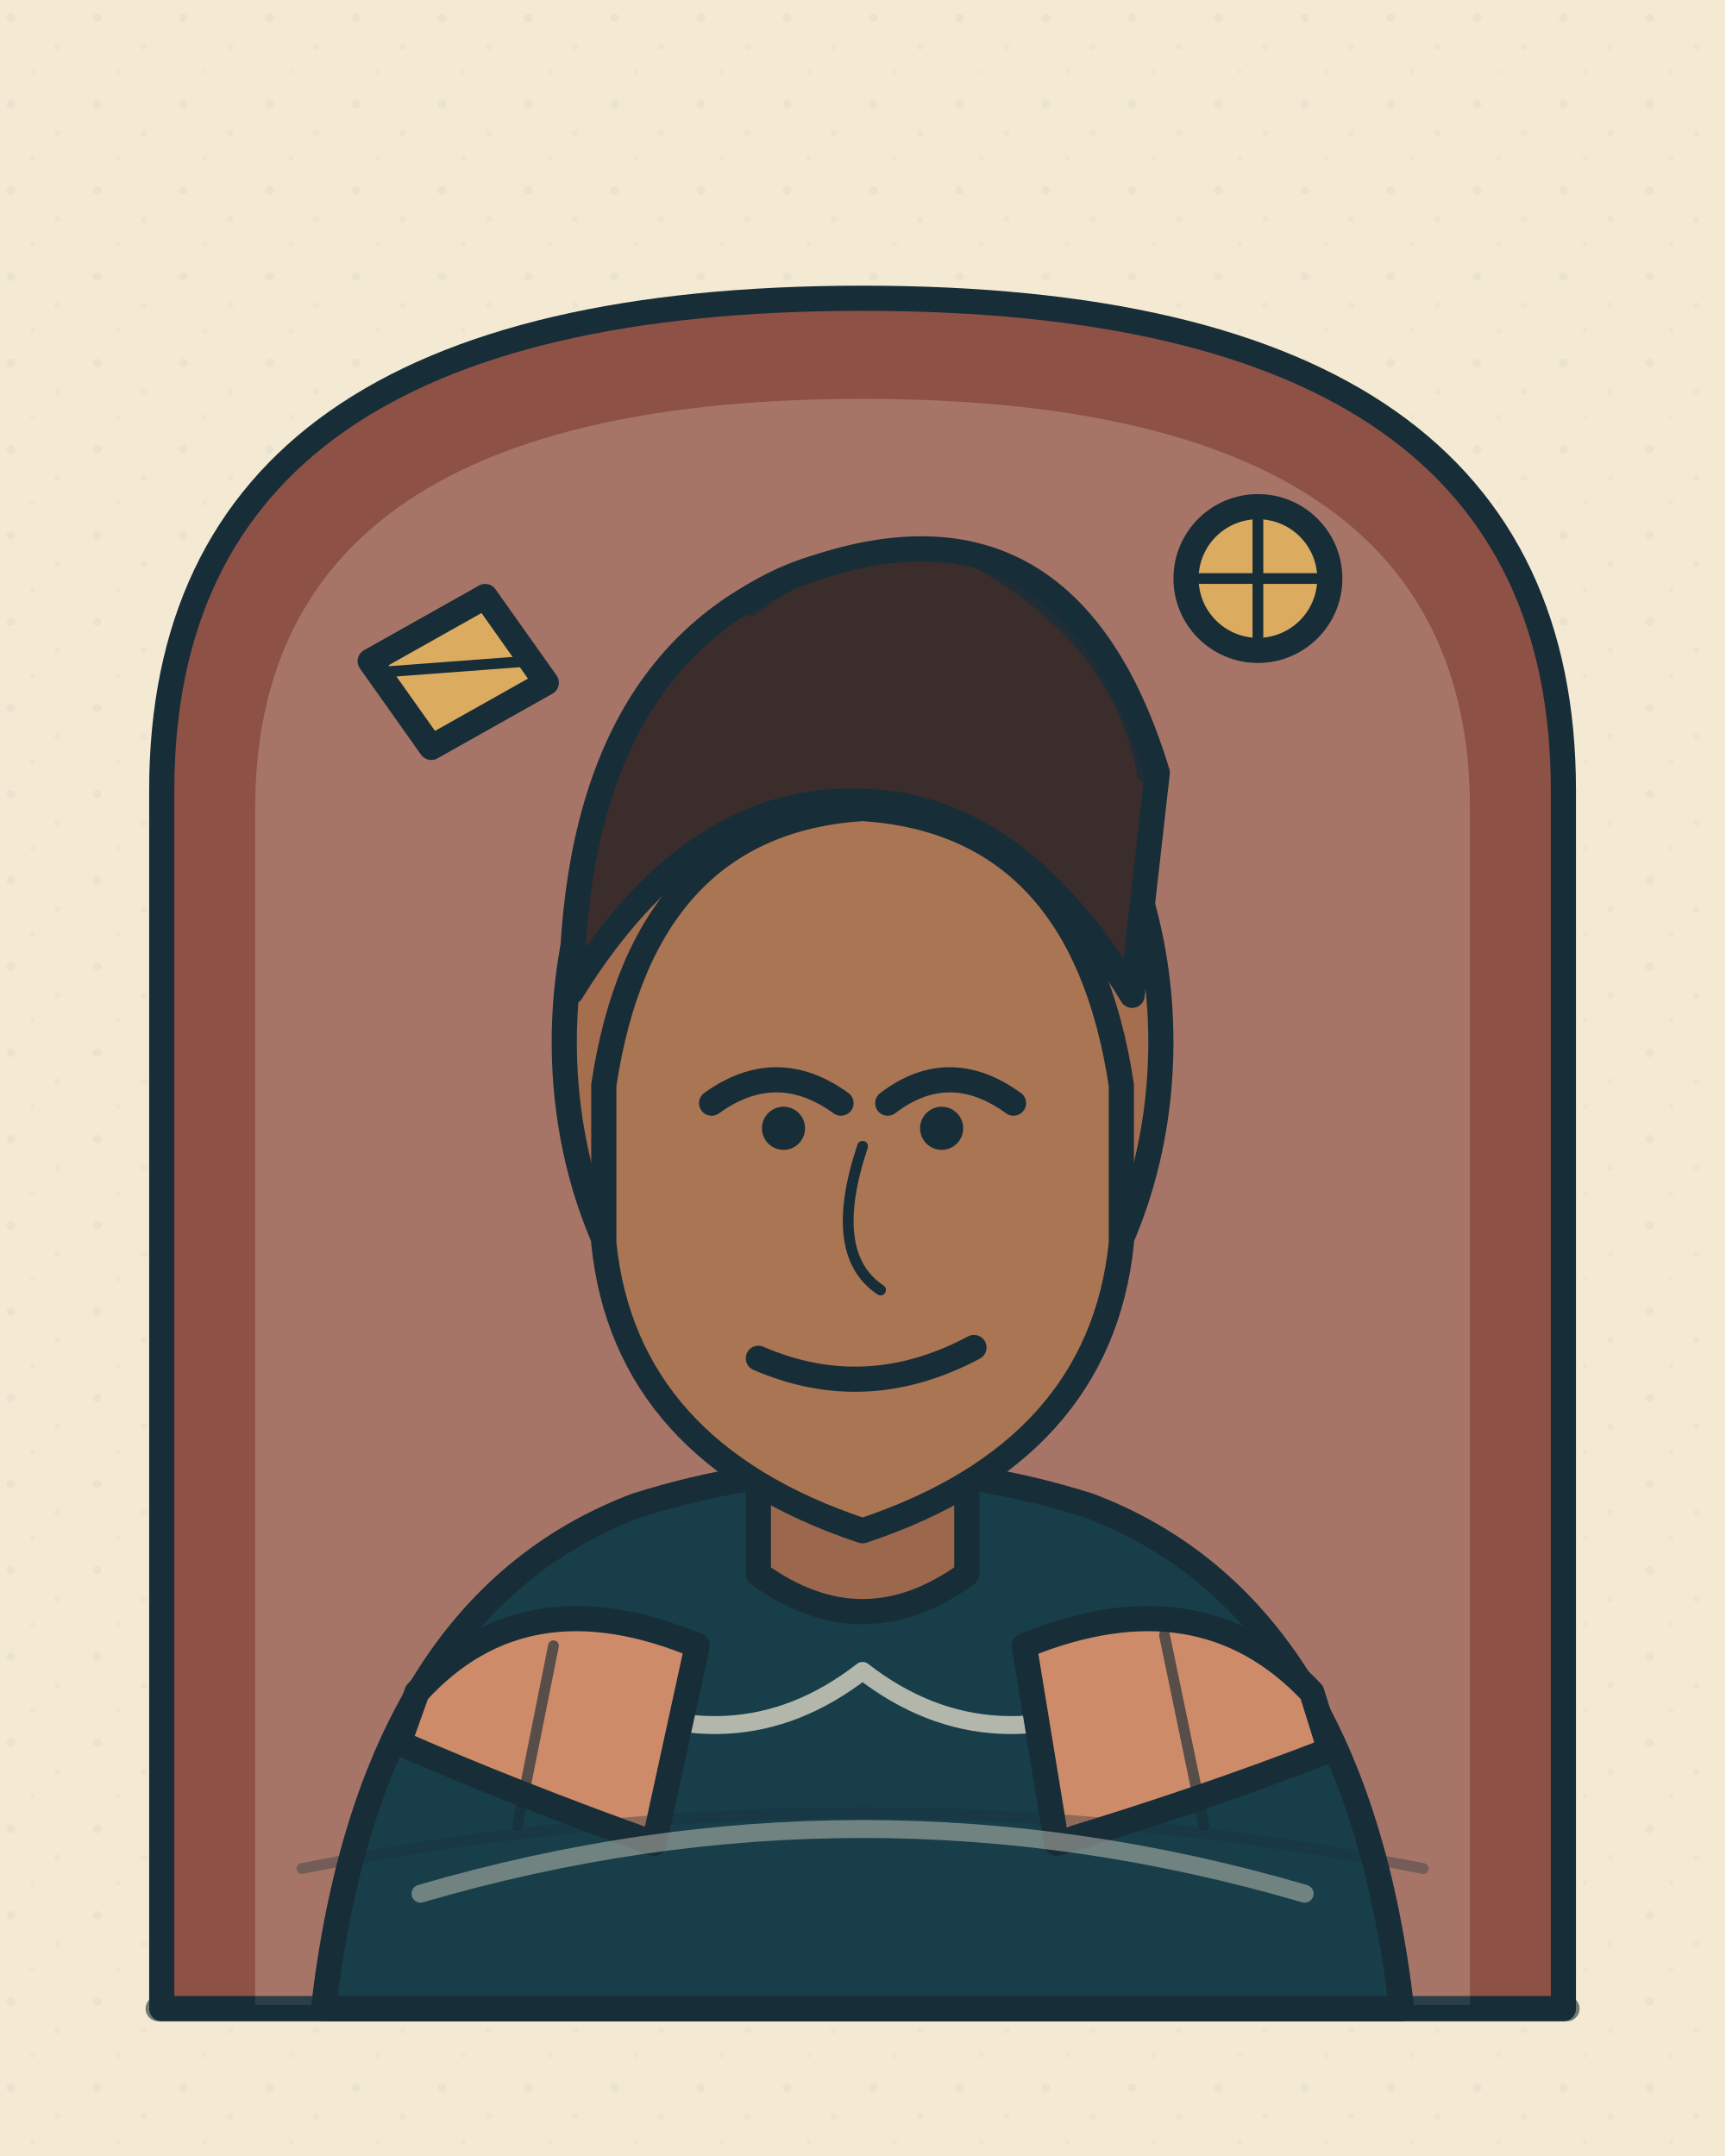
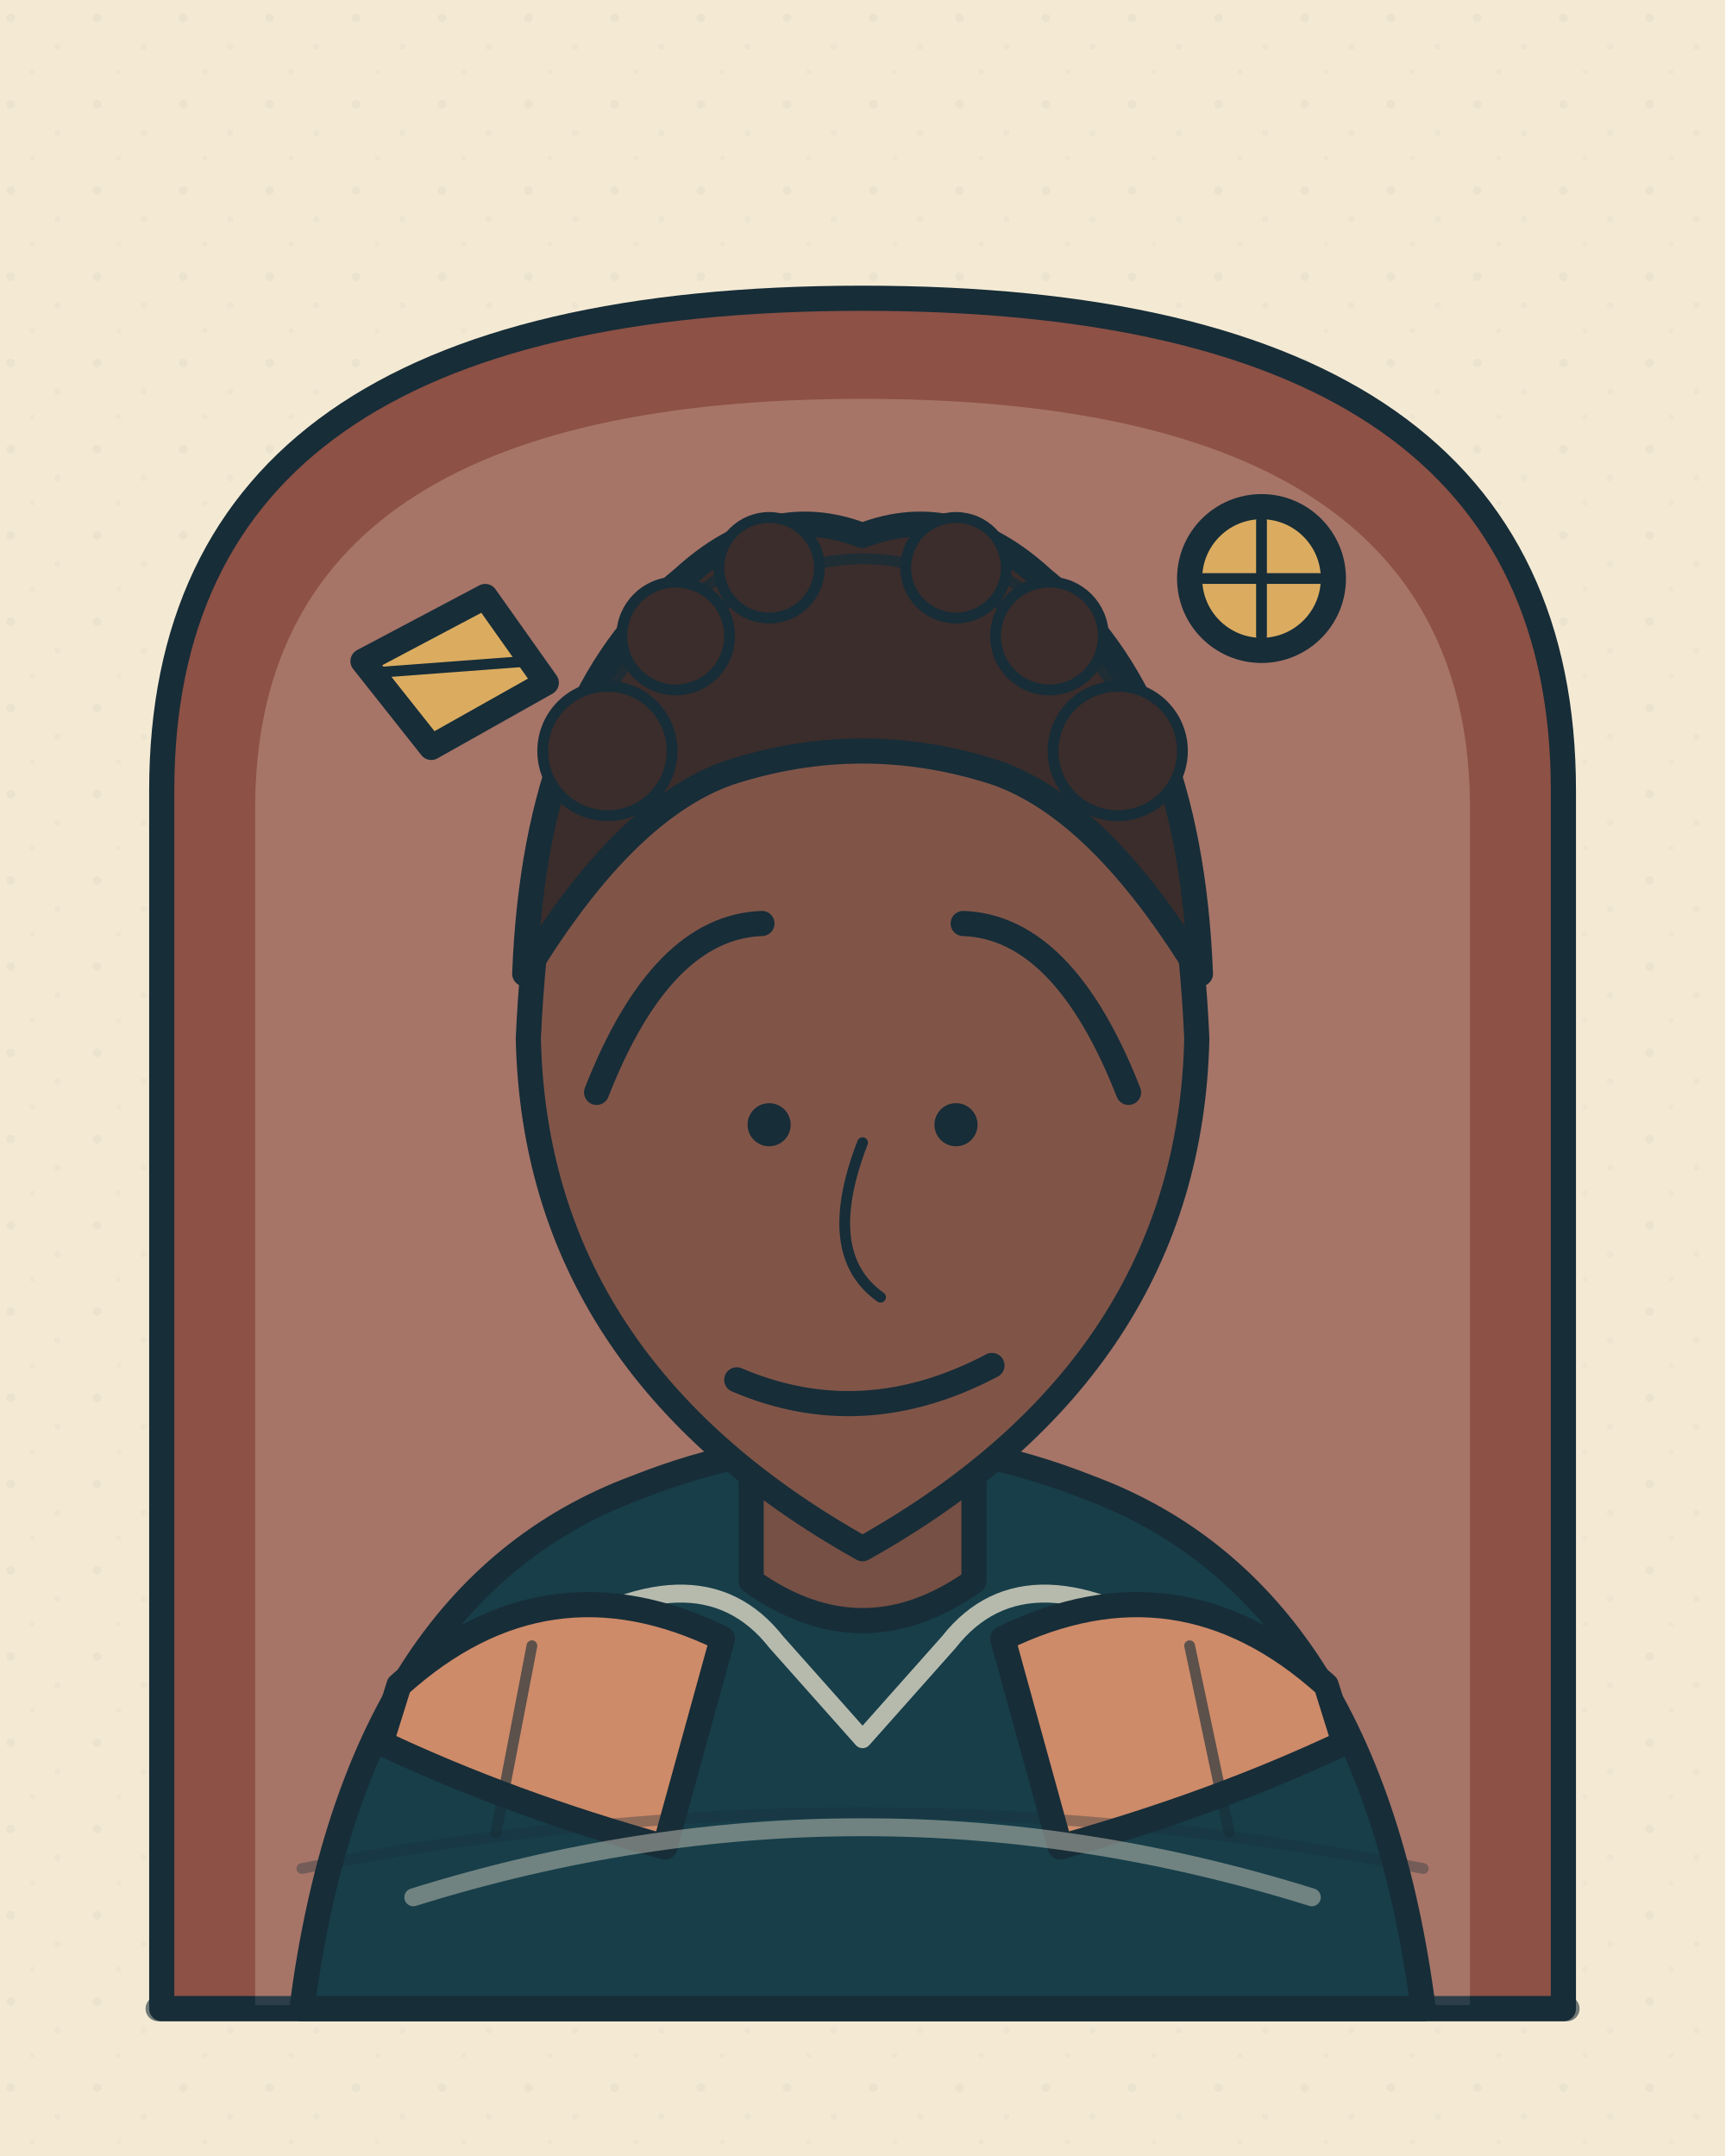
<svg xmlns="http://www.w3.org/2000/svg" width="480" height="600" viewBox="0 0 480 600" role="img" aria-label="Maker club portrait">
  <defs>
    <pattern id="grain" width="24" height="24" patternUnits="userSpaceOnUse">
      <circle cx="3" cy="5" r="1.2" fill="#172d38" opacity=".16" />
      <circle cx="16" cy="13" r=".9" fill="#172d38" opacity=".12" />
      <circle cx="9" cy="20" r=".7" fill="#172d38" opacity=".1" />
    </pattern>
    <pattern id="dots" width="15" height="15" patternUnits="userSpaceOnUse">
      <circle cx="3" cy="3" r="1.8" fill="#dbac60" opacity=".38" />
    </pattern>
  </defs>
  <style>
    .line{stroke:#172d38;stroke-width:7;stroke-linecap:round;stroke-linejoin:round}
    .fine{stroke:#172d38;stroke-width:3;stroke-linecap:round;stroke-linejoin:round}
    .paper-line{stroke:#f4ead4;stroke-width:5;stroke-linecap:round;stroke-linejoin:round}
  </style>
  <rect width="480" height="600" fill="#f4ead4" />
  <rect width="480" height="600" fill="url(#grain)" opacity=".24" />
  <path d="M45 559 V220 Q45 83 240 83 Q435 83 435 220 V559Z" fill="#8d5145" class="line" />
  <path d="M71 558 V225 Q71 111 240 111 Q409 111 409 225 V558Z" fill="#fff7e4" opacity=".22" />
  <path d="M44 559 H436" class="line" opacity=".6" />
-   <path d="M90 559 Q103 447 177 419 Q240 399 303 419 Q377 447 390 559Z" fill="#173e49" class="line" />
-   <path d="M160 469 Q204 493 240 465 Q276 493 321 469" fill="none" class="paper-line" opacity=".7" />
-   <path d="M211 394 V438 Q240 459 269 438 V394" fill="#9b684d" class="line" />
-   <ellipse cx="240" cy="290" rx="83" ry="110" fill="#a56e4f" class="line" />
-   <path d="M159 276 Q160 183 224 159 Q297 133 322 215 L315 277 Q283 224 240 223 Q193 221 159 276Z" fill="#3a2d2b" class="line" />
-   <path d="M170 210 Q195 160 236 154 M209 170 Q259 133 299 171 M263 152 Q311 175 318 216" fill="none" class="fine" opacity=".8" />
-   <path d="M168 302 Q179 229 240 225 Q301 229 312 302 V346 Q306 404 240 426 Q174 404 168 346Z" fill="#aa7553" class="line" />
-   <path d="M198 307 Q216 294 234 307 M247 307 Q264 294 282 307" fill="none" class="line" />
-   <circle cx="218" cy="314" r="6" fill="#172d38" />
-   <circle cx="262" cy="314" r="6" fill="#172d38" />
-   <path d="M240 319 Q230 349 245 359" fill="none" class="fine" />
-   <path d="M211 378 Q241 391 271 375" fill="none" class="line" />
-   <path d="M116 471 Q146 438 194 458 L182 513 Q143 499 111 485Z" fill="#ce8b69" class="line" />
-   <path d="M285 458 Q334 438 365 471 L370 487 Q334 501 294 513Z" fill="#ce8b69" class="line" />
-   <path d="M154 458 L144 508 M324 455 L335 508" class="fine" opacity=".65" />
-   <path d="M117 527 Q240 491 363 527" fill="none" class="paper-line" opacity=".4" />
-   <path d="M103 184 L135 166 L152 190 L120 208Z" fill="#dbac60" class="line" />
+   <path d="M84 559 Q99 443 177 414 Q240 389 303 414 Q381 443 396 559Z" fill="#173e49" class="line" />
+   <path d="M149 459 Q194 429 216 457 L240 484 L264 457 Q286 429 331 459" fill="none" class="paper-line" opacity=".72" />
+   <path d="M209 392 V440 Q240 462 271 440 V392" fill="#765044" class="line" />
+   <path d="M147 289 Q151 201 184 174 Q213 151 240 159 Q267 151 296 174 Q329 201 333 289 Q331 380 240 431 Q149 380 147 289Z" fill="#805548" class="line" />
+   <path d="M146 271 Q149 194 190 161 Q214 139 240 149 Q266 139 290 161 Q331 194 334 271 Q306 225 277 215 Q240 203 203 215 Q174 225 146 271Z" fill="#3a2d2b" class="line" />
+   <path d="M158 216 Q174 172 211 155 M194 174 Q240 137 286 174 M269 155 Q306 172 322 216" fill="none" class="fine" opacity=".78" />
+   <g fill="#3a2d2b" class="fine">
+     <circle cx="169" cy="209" r="18" />
+     <circle cx="188" cy="177" r="15" />
+     <circle cx="214" cy="158" r="14" />
+     <circle cx="266" cy="158" r="14" />
+     <circle cx="292" cy="177" r="15" />
+     <circle cx="311" cy="209" r="18" />
+   </g>
+   <path d="M166 304 Q184 258 212 257 M268 257 Q296 258 314 304" fill="none" class="line" />
+   <circle cx="214" cy="313" r="6" fill="#172d38" />
+   <circle cx="266" cy="313" r="6" fill="#172d38" />
+   <path d="M240 318 Q228 349 245 361" fill="none" class="fine" />
+   <path d="M205 384 Q240 399 276 380" fill="none" class="line" />
+   <path d="M111 469 Q152 432 201 456 L185 514 Q142 502 106 485Z" fill="#ce8b69" class="line" />
+   <path d="M279 456 Q328 432 369 469 L374 485 Q338 502 295 514Z" fill="#ce8b69" class="line" />
+   <path d="M148 458 L138 510 M331 458 L342 510" class="fine" opacity=".62" />
+   <path d="M115 528 Q240 489 365 528" fill="none" class="paper-line" opacity=".4" />
+   <path d="M101 184 L135 166 L152 190 L120 208Z" fill="#dbac60" class="line" />
  <path d="M107 187 L147 184" class="fine" />
-   <circle cx="350" cy="161" r="20" fill="#dbac60" class="line" />
-   <path d="M350 145 V177 M334 161 H366" class="fine" />
+   <circle cx="351" cy="161" r="20" fill="#dbac60" class="line" />
+   <path d="M351 145 V177 M335 161 H367" class="fine" />
  <path d="M84 520 Q240 489 396 520" fill="none" class="fine" opacity=".35" />
</svg>
